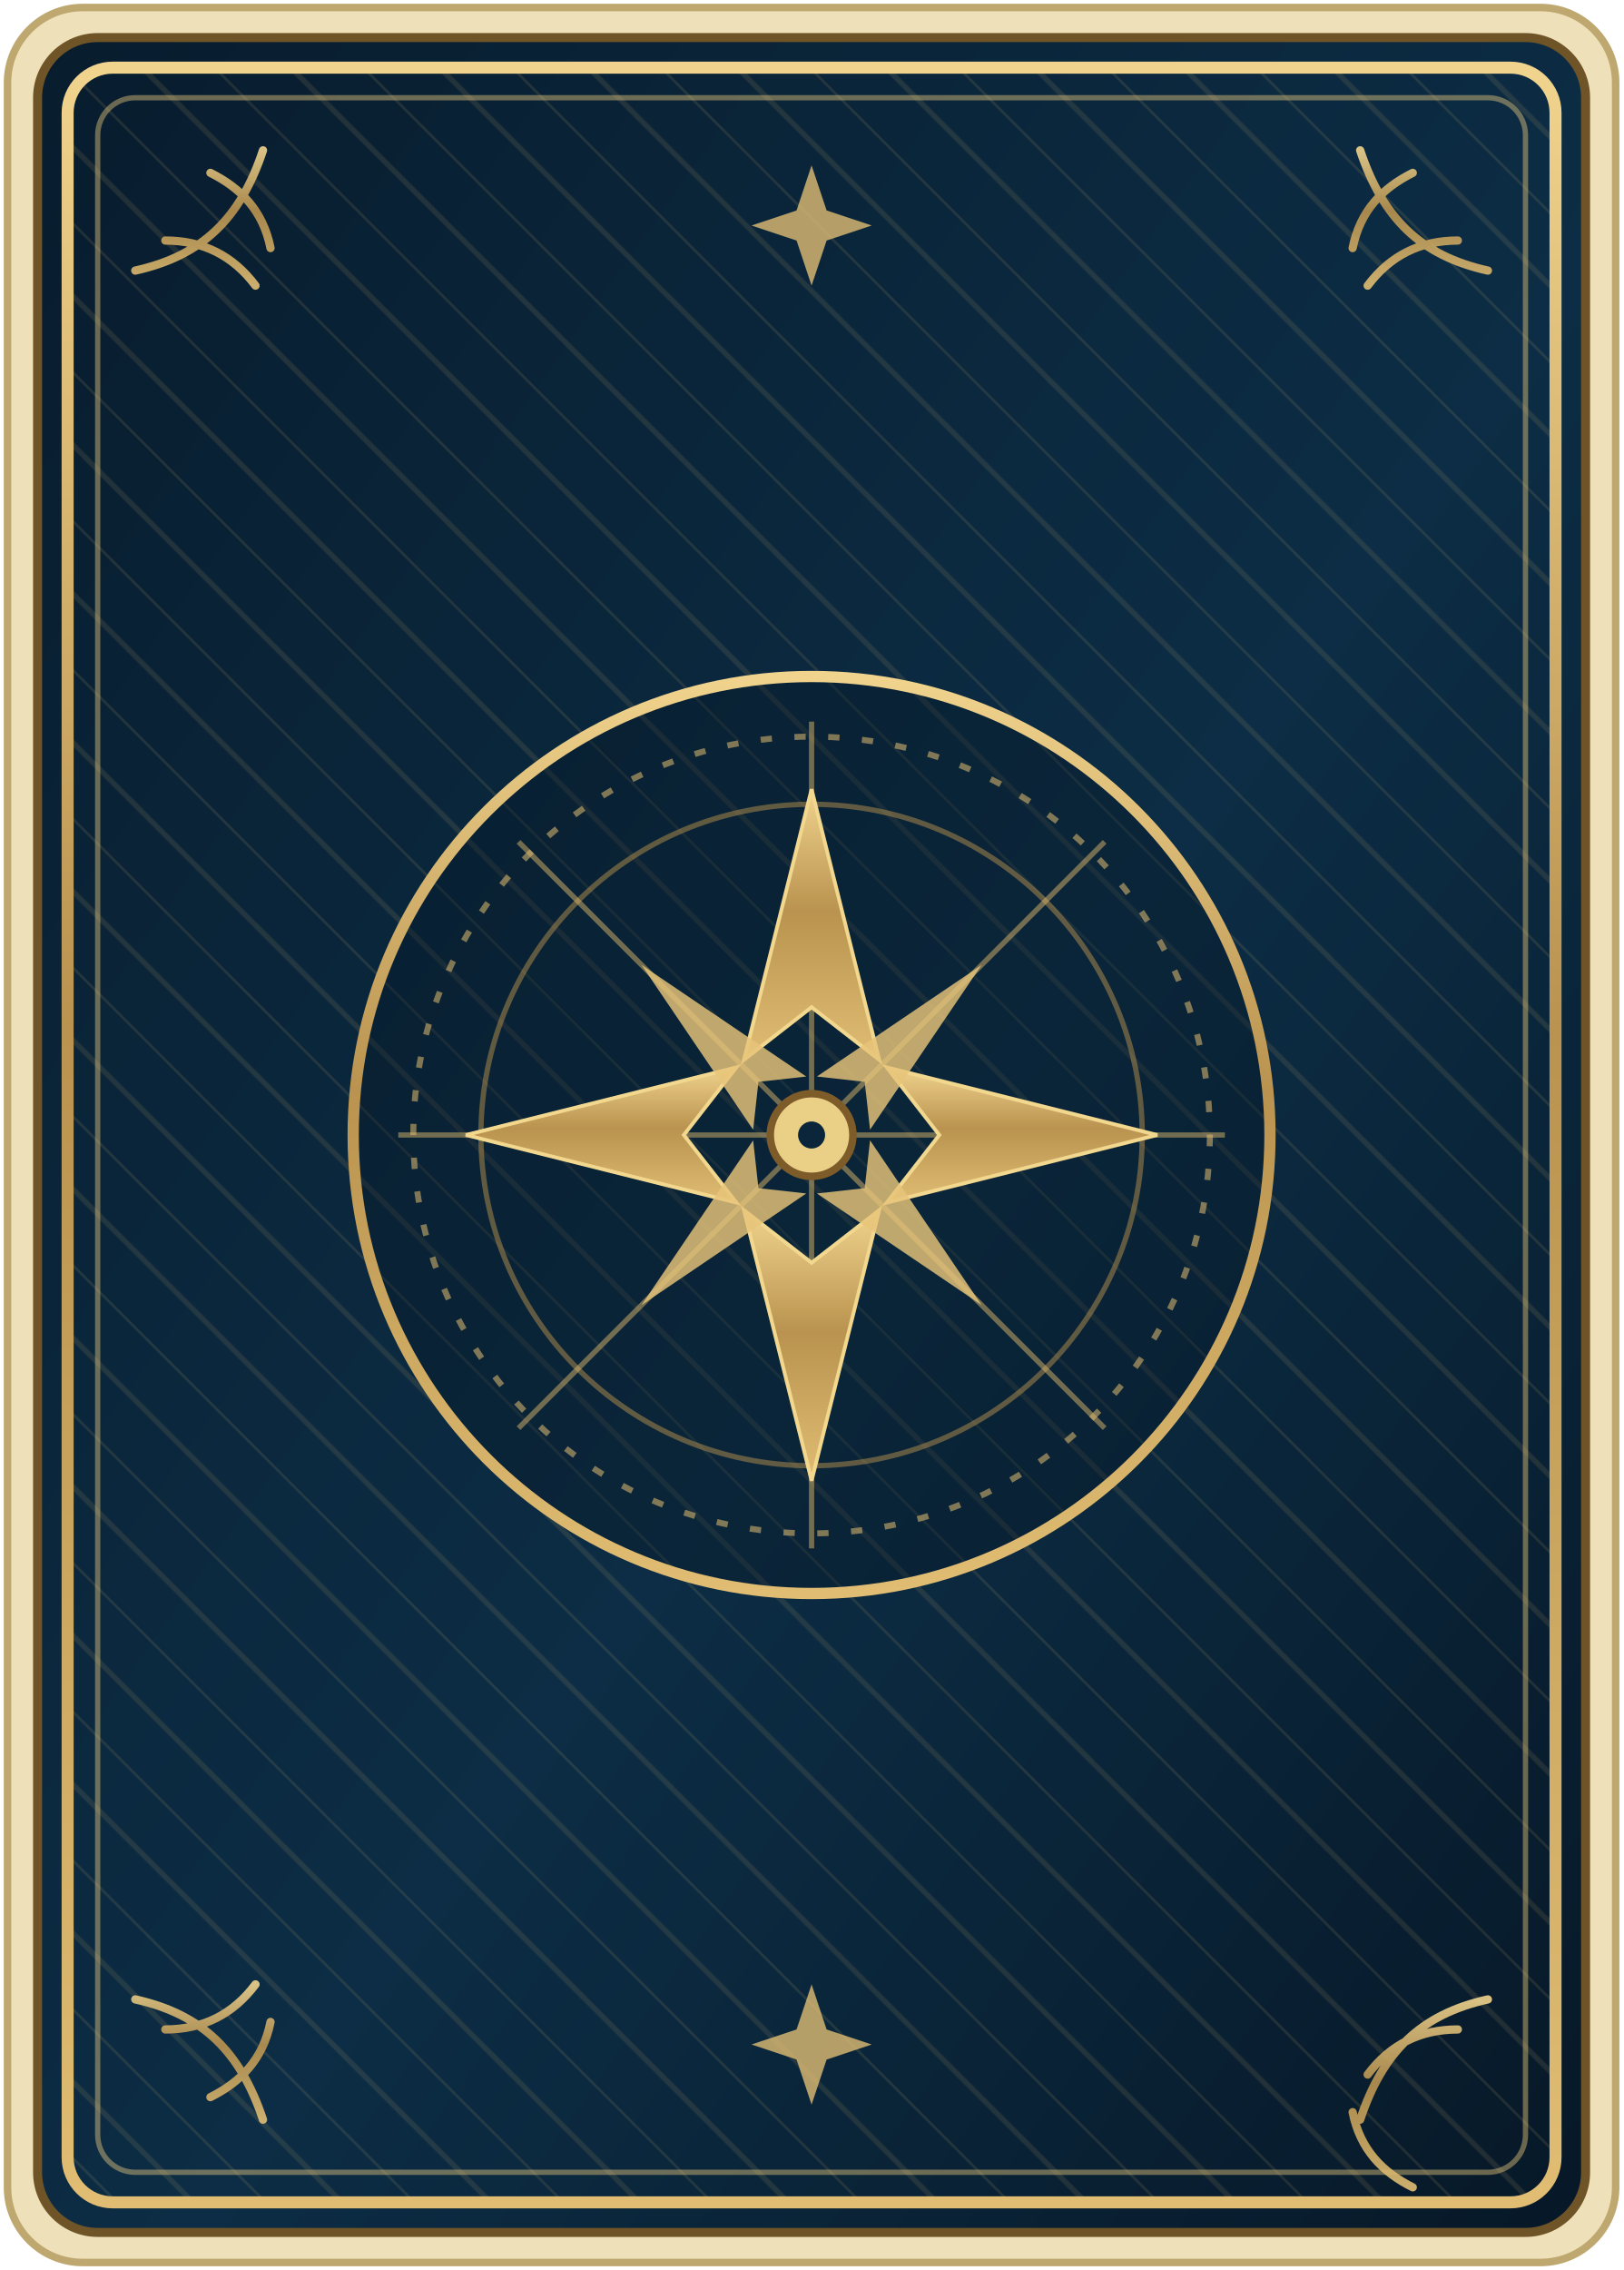
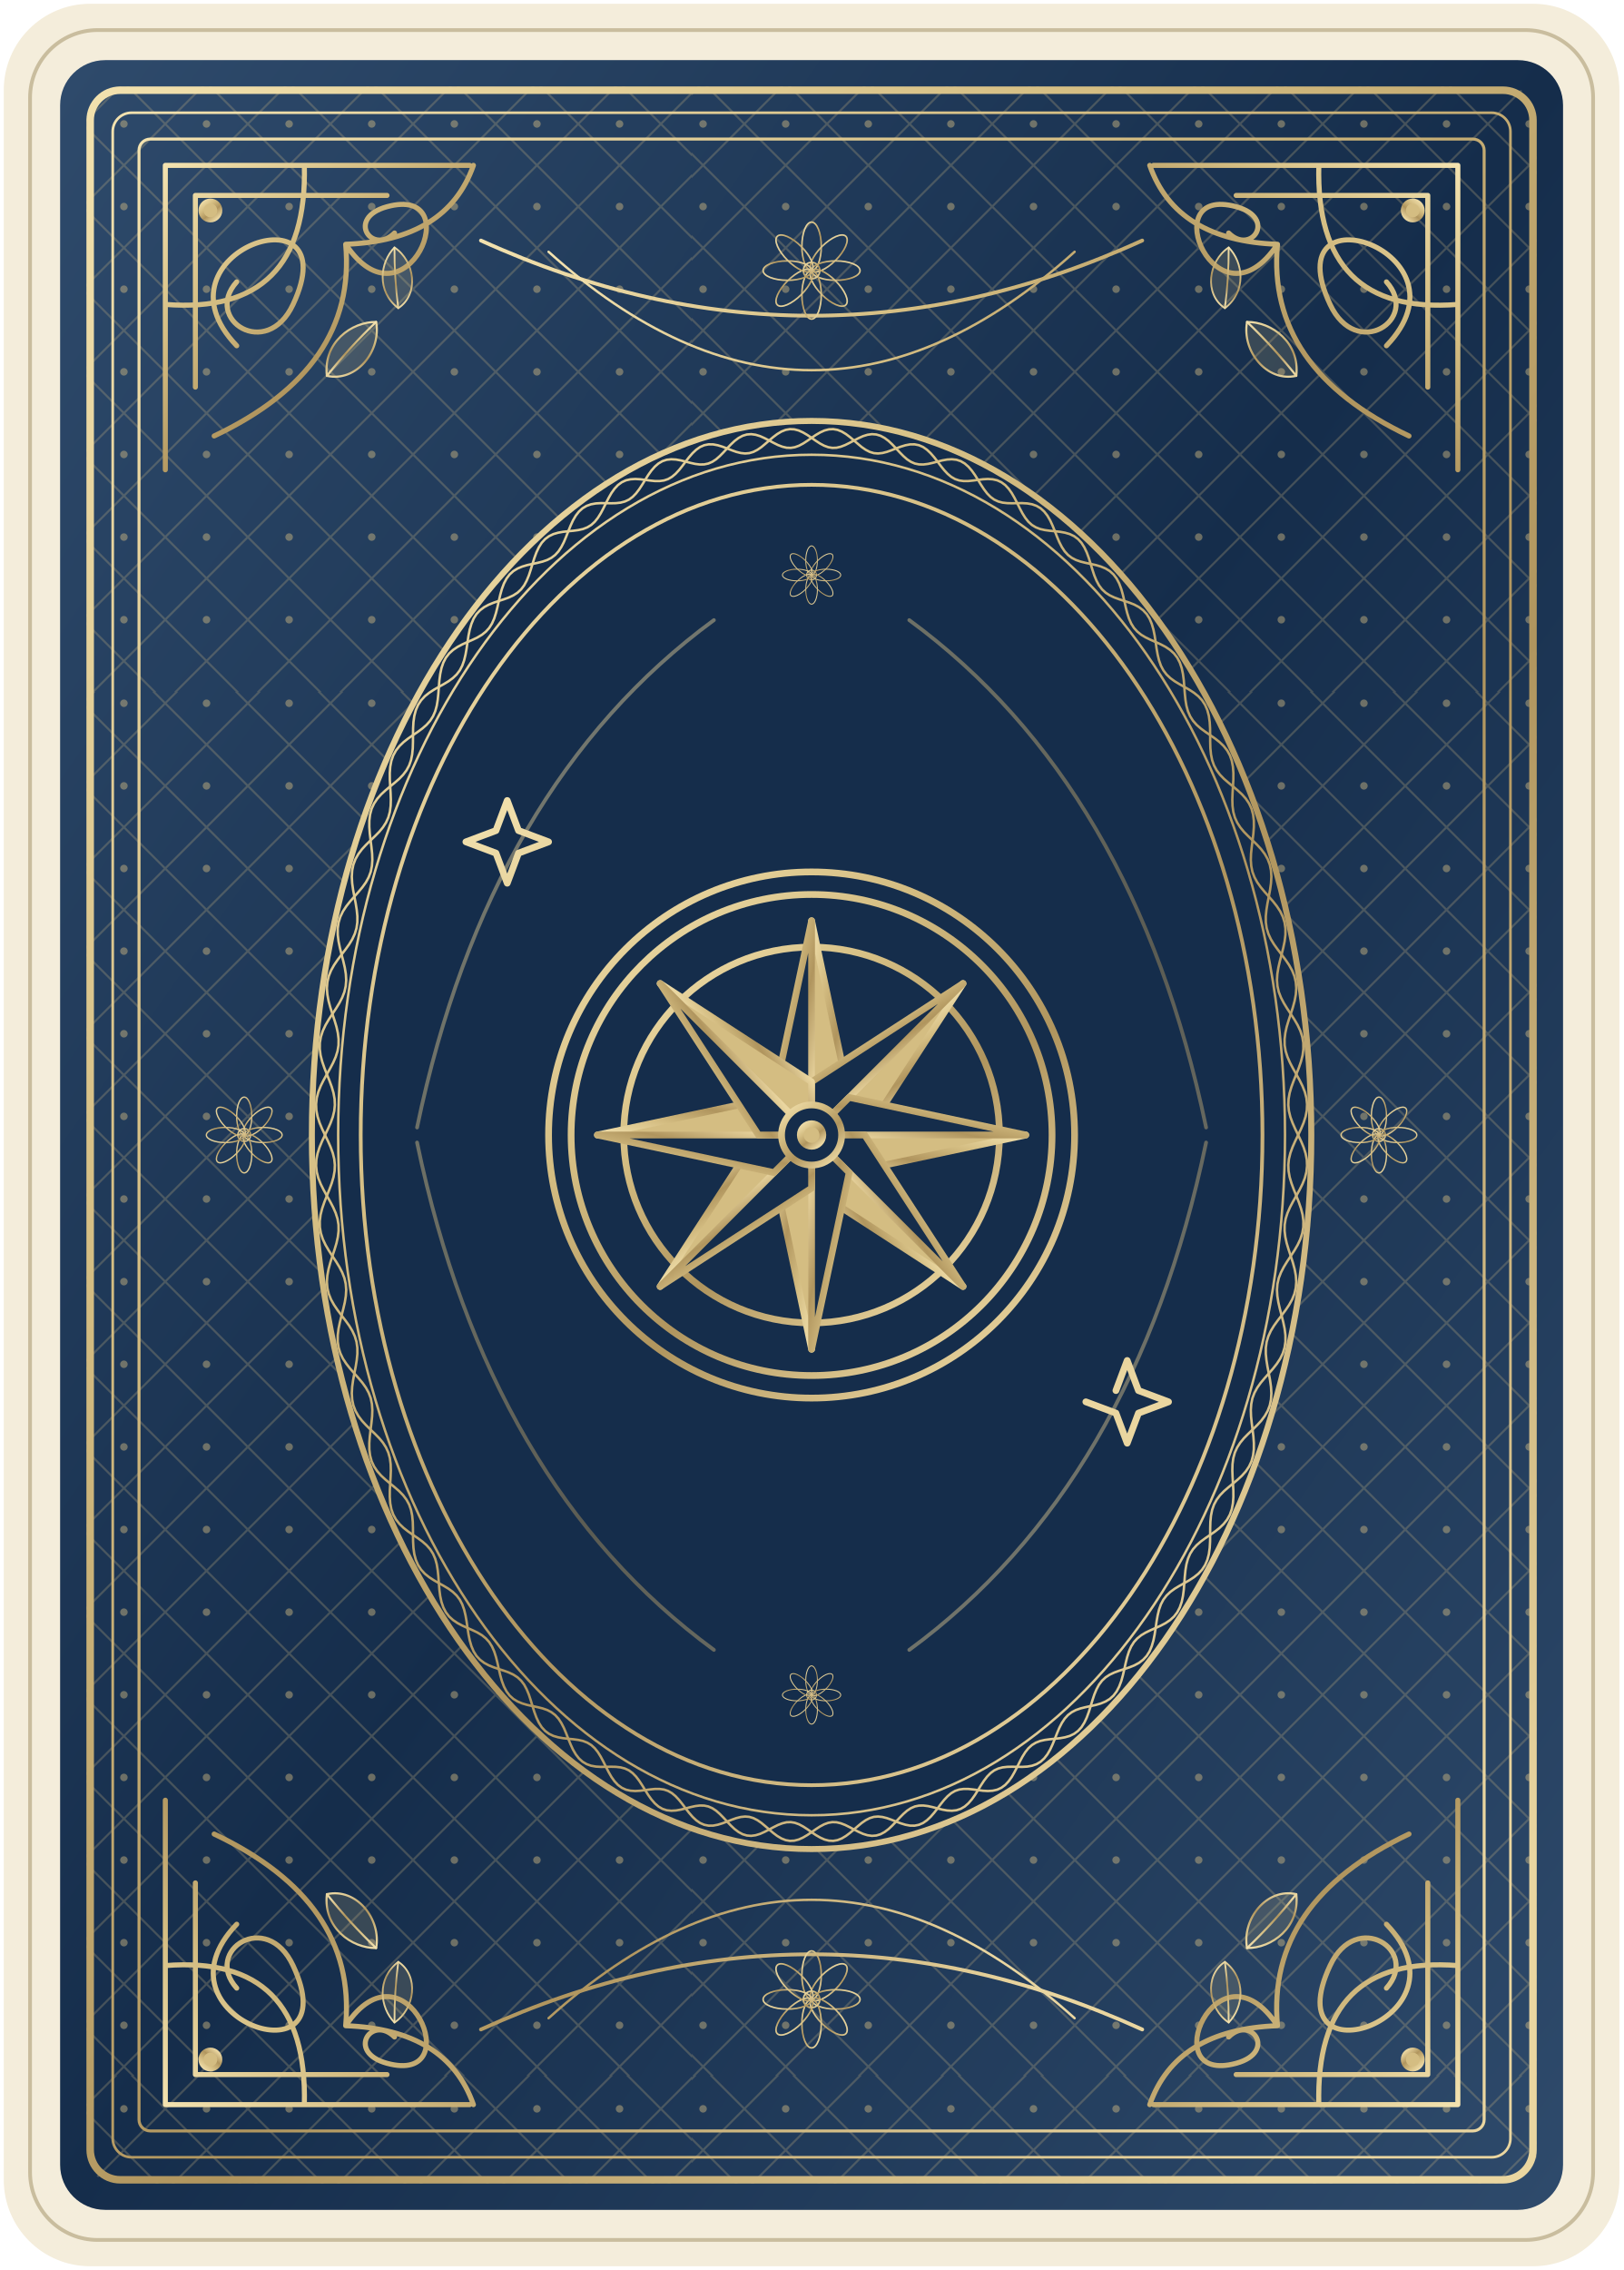
- <svg xmlns="http://www.w3.org/2000/svg" width="432" height="604" viewBox="0 0 216 302">
+ <svg xmlns="http://www.w3.org/2000/svg" width="432" height="604" viewBox="0 0 432 604">
  <defs>
-     <linearGradient id="navy" x1="0" y1="0" x2="1" y2="1">
-       <stop offset="0" stop-color="#081c2d" />
-       <stop offset="0.55" stop-color="#0c2d45" />
-       <stop offset="1" stop-color="#071827" />
+     <linearGradient id="navy-study-ink" x2="1" y2="1">
+       <stop stop-color="#2e4a6b" />
+       <stop offset=".5" stop-color="#152d4b" />
+       <stop offset="1" stop-color="#2e4a6b" />
    </linearGradient>
-     <linearGradient id="gold" x1="0" y1="0" x2="0" y2="1">
-       <stop offset="0" stop-color="#f0d38d" />
-       <stop offset="0.45" stop-color="#b9934f" />
-       <stop offset="1" stop-color="#e0bd73" />
+     <linearGradient id="navy-study-foil" x2=".8" y2="1">
+       <stop stop-color="#f3e2af" />
+       <stop offset=".35" stop-color="#d4bd82" />
+       <stop offset=".65" stop-color="#b0955e" />
+       <stop offset="1" stop-color="#ead6a0" />
    </linearGradient>
-     <pattern id="grid" width="14" height="14" patternUnits="userSpaceOnUse" patternTransform="rotate(45)">
-       <path d="M0 0H14M0 7H14" stroke="#d8b76e" stroke-opacity=".12" stroke-width=".7" />
+     <pattern id="navy-study-lattice" width="22" height="22" patternUnits="userSpaceOnUse">
+       <path d="M11 0L22 11L11 22L0 11Z" fill="none" stroke="#d4bd82" stroke-width=".55" opacity=".25" />
+       <circle cx="11" cy="11" r="1" fill="#d4bd82" opacity=".45" />
    </pattern>
-     <filter id="soft" x="-10%" y="-10%" width="120%" height="120%">
-       <feGaussianBlur stdDeviation=".28" />
-     </filter>
  </defs>
-   <rect x="1" y="1" width="214" height="300" rx="10" fill="#eee1ba" stroke="#bea86f" stroke-width="1" />
-   <rect x="5" y="5" width="206" height="292" rx="8" fill="url(#navy)" stroke="#6f5428" stroke-width="1.2" />
-   <rect x="9" y="9" width="198" height="284" rx="6" fill="url(#grid)" stroke="url(#gold)" stroke-width="1.6" />
-   <rect x="13" y="13" width="190" height="276" rx="5" fill="none" stroke="#e4c67d" stroke-opacity=".45" stroke-width=".7" />
-   <g fill="none" stroke="url(#gold)" stroke-width="1.1" stroke-linecap="round" opacity=".9">
-     <path d="M18 36c9-2 14-7 17-16m-13 12c5 0 9 2 12 6m-6-15c4 2 7 5 8 10" />
-     <path d="M198 36c-9-2-14-7-17-16m13 12c-5 0-9 2-12 6m6-15c-4 2-7 5-8 10" />
-     <path d="M18 266c9 2 14 7 17 16m-13-12c5 0 9-2 12-6m-6 15c4-2 7-5 8-10" />
-     <path d="M198 266c-9 2-14 7-17 16m13-12c-5 0-9 2-12 6m6 15c-4-2-7-5-8-10" />
-   </g>
-   <g transform="translate(108 151)">
-     <circle r="61" fill="#061725" fill-opacity=".36" stroke="url(#gold)" stroke-width="1.5" />
-     <circle r="53" fill="none" stroke="#e1bd71" stroke-opacity=".55" stroke-width=".8" stroke-dasharray="1.5 3" />
-     <circle r="44" fill="none" stroke="#b9934f" stroke-opacity=".5" stroke-width=".7" />
-     <g stroke="#dcb96c" stroke-opacity=".5" stroke-width=".7">
-       <path d="M0-55V55M-55 0H55M-39-39L39 39M39-39L-39 39" />
-     </g>
-     <g fill="url(#gold)" stroke="#f2d88f" stroke-width=".5">
-       <path d="M0-46 9-10 0-17-9-10Z" />
-       <path d="M46 0 10 9 17 0 10-9Z" />
-       <path d="M0 46-9 10 0 17 9 10Z" />
-       <path d="M-46 0-10-9-17 0-10 9Z" />
-     </g>
-     <g fill="#e7c579" opacity=".82">
-       <path d="M0-32 5-6 0-10-5-6Z" transform="rotate(45)" />
-       <path d="M0-32 5-6 0-10-5-6Z" transform="rotate(135)" />
-       <path d="M0-32 5-6 0-10-5-6Z" transform="rotate(225)" />
-       <path d="M0-32 5-6 0-10-5-6Z" transform="rotate(315)" />
-     </g>
-     <circle r="5.5" fill="#ead087" stroke="#7d5c2a" stroke-width="1" />
-     <circle r="1.8" fill="#0b263b" />
-   </g>
-   <g transform="translate(108 30)" fill="#e0bd73" opacity=".8">
-     <path d="M0-8 2-2 8 0 2 2 0 8-2 2-8 0-2-2Z" />
-   </g>
-   <g transform="translate(108 272)" fill="#e0bd73" opacity=".8">
-     <path d="M0-8 2-2 8 0 2 2 0 8-2 2-8 0-2-2Z" />
+   <rect x="1" y="1" width="430" height="602" rx="23" fill="#f4eddb" />
+   <rect x="8" y="8" width="416" height="588" rx="18" fill="none" stroke="#c9bd9e" stroke-width="1" />
+   <rect x="16" y="16" width="400" height="572" rx="12" fill="url(#navy-study-ink)" />
+   <rect x="23" y="23" width="386" height="558" rx="8" fill="url(#navy-study-lattice)" />
+   <g fill="none" stroke="url(#navy-study-foil)" color="#d4bd82" stroke-linejoin="round" stroke-linecap="round">
+     <rect x="24" y="24" width="384" height="556" rx="8" stroke-width="2" />
+     <rect x="30" y="30" width="372" height="544" rx="5" stroke-width=".7" />
+     <rect x="37" y="37" width="358" height="530" rx="3" stroke-width=".8" />
+     <g transform="translate(44 44) scale(1 1)" stroke-width="1.35">
+       <path d="M0 81V0H81M8 59V8H59M0 37Q38 40 37 0M13 72Q51 54 48 21Q75 20 82 0M19 48C-5 23 49 5 34 37C27 52 10 41 19 31M48 21C64 45 81 5 59 11C48 14 55 24 61 18" />
+       <g transform="translate(43 56) rotate(64) scale(.42)">
+         <path d="M0 0C-20-7-24-29-17-43C1-38 12-15 0 0Z" fill="currentColor" fill-opacity=".18" />
+         <path d="M0 0Q-10-21-17-43" />
+       </g>
+       <g transform="translate(62 38) rotate(18) scale(.35)">
+         <path d="M0 0C-20-7-24-29-17-43C1-38 12-15 0 0Z" fill="currentColor" fill-opacity=".18" />
+         <path d="M0 0Q-10-21-17-43" />
+       </g>
+       <circle cx="12" cy="12" r="2.5" fill="currentColor" />
+     </g>
+     <g transform="translate(388 44) scale(-1 1)" stroke-width="1.35">
+       <path d="M0 81V0H81M8 59V8H59M0 37Q38 40 37 0M13 72Q51 54 48 21Q75 20 82 0M19 48C-5 23 49 5 34 37C27 52 10 41 19 31M48 21C64 45 81 5 59 11C48 14 55 24 61 18" />
+       <g transform="translate(43 56) rotate(64) scale(.42)">
+         <path d="M0 0C-20-7-24-29-17-43C1-38 12-15 0 0Z" fill="currentColor" fill-opacity=".18" />
+         <path d="M0 0Q-10-21-17-43" />
+       </g>
+       <g transform="translate(62 38) rotate(18) scale(.35)">
+         <path d="M0 0C-20-7-24-29-17-43C1-38 12-15 0 0Z" fill="currentColor" fill-opacity=".18" />
+         <path d="M0 0Q-10-21-17-43" />
+       </g>
+       <circle cx="12" cy="12" r="2.5" fill="currentColor" />
+     </g>
+     <g transform="translate(44 560) scale(1 -1)" stroke-width="1.35">
+       <path d="M0 81V0H81M8 59V8H59M0 37Q38 40 37 0M13 72Q51 54 48 21Q75 20 82 0M19 48C-5 23 49 5 34 37C27 52 10 41 19 31M48 21C64 45 81 5 59 11C48 14 55 24 61 18" />
+       <g transform="translate(43 56) rotate(64) scale(.42)">
+         <path d="M0 0C-20-7-24-29-17-43C1-38 12-15 0 0Z" fill="currentColor" fill-opacity=".18" />
+         <path d="M0 0Q-10-21-17-43" />
+       </g>
+       <g transform="translate(62 38) rotate(18) scale(.35)">
+         <path d="M0 0C-20-7-24-29-17-43C1-38 12-15 0 0Z" fill="currentColor" fill-opacity=".18" />
+         <path d="M0 0Q-10-21-17-43" />
+       </g>
+       <circle cx="12" cy="12" r="2.5" fill="currentColor" />
+     </g>
+     <g transform="translate(388 560) scale(-1 -1)" stroke-width="1.35">
+       <path d="M0 81V0H81M8 59V8H59M0 37Q38 40 37 0M13 72Q51 54 48 21Q75 20 82 0M19 48C-5 23 49 5 34 37C27 52 10 41 19 31M48 21C64 45 81 5 59 11C48 14 55 24 61 18" />
+       <g transform="translate(43 56) rotate(64) scale(.42)">
+         <path d="M0 0C-20-7-24-29-17-43C1-38 12-15 0 0Z" fill="currentColor" fill-opacity=".18" />
+         <path d="M0 0Q-10-21-17-43" />
+       </g>
+       <g transform="translate(62 38) rotate(18) scale(.35)">
+         <path d="M0 0C-20-7-24-29-17-43C1-38 12-15 0 0Z" fill="currentColor" fill-opacity=".18" />
+         <path d="M0 0Q-10-21-17-43" />
+       </g>
+       <circle cx="12" cy="12" r="2.5" fill="currentColor" />
+     </g>
+     <path d="M128 64Q216 104 304 64M128 540Q216 500 304 540" />
+     <path d="M146 67Q216 130 286 67M146 537Q216 474 286 537" stroke-width=".65" />
+     <g transform="translate(216 72) scale(.43)">
+       <ellipse cx="0" cy="-15" rx="6" ry="15" transform="rotate(0)" />
+       <ellipse cx="0" cy="-15" rx="6" ry="15" transform="rotate(45)" />
+       <ellipse cx="0" cy="-15" rx="6" ry="15" transform="rotate(90)" />
+       <ellipse cx="0" cy="-15" rx="6" ry="15" transform="rotate(135)" />
+       <ellipse cx="0" cy="-15" rx="6" ry="15" transform="rotate(180)" />
+       <ellipse cx="0" cy="-15" rx="6" ry="15" transform="rotate(225)" />
+       <ellipse cx="0" cy="-15" rx="6" ry="15" transform="rotate(270)" />
+       <ellipse cx="0" cy="-15" rx="6" ry="15" transform="rotate(315)" />
+       <circle r="5.1" />
+     </g>
+     <g transform="translate(216 532) scale(.43)">
+       <ellipse cx="0" cy="-15" rx="6" ry="15" transform="rotate(0)" />
+       <ellipse cx="0" cy="-15" rx="6" ry="15" transform="rotate(45)" />
+       <ellipse cx="0" cy="-15" rx="6" ry="15" transform="rotate(90)" />
+       <ellipse cx="0" cy="-15" rx="6" ry="15" transform="rotate(135)" />
+       <ellipse cx="0" cy="-15" rx="6" ry="15" transform="rotate(180)" />
+       <ellipse cx="0" cy="-15" rx="6" ry="15" transform="rotate(225)" />
+       <ellipse cx="0" cy="-15" rx="6" ry="15" transform="rotate(270)" />
+       <ellipse cx="0" cy="-15" rx="6" ry="15" transform="rotate(315)" />
+       <circle r="5.1" />
+     </g>
+     <ellipse cx="216" cy="302" rx="133" ry="190" fill="#152d4b" stroke-width="1.6" />
+     <ellipse cx="216" cy="302" rx="126" ry="181" stroke-width=".65" />
+     <ellipse cx="216" cy="302" rx="120" ry="173" stroke-width="1" />
+     <path d="M345.50,302.00L346.27,303.63L346.95,305.26L347.48,306.91L347.80,308.56L347.87,310.20L347.70,311.83L347.28,313.45L346.65,315.04L345.87,316.61L345.01,318.17L344.13,319.71L343.33,321.24L342.66,322.77L342.17,324.32L341.91,325.89L341.89,327.49L342.08,329.12L342.45,330.79L342.96,332.49L343.53,334.21L344.09,335.95L344.56,337.68L344.88,339.39L345.00,341.06L344.87,342.69L344.50,344.26L343.89,345.78L343.08,347.23L342.12,348.64L341.09,350.01L340.05,351.37L339.07,352.73L338.23,354.11L337.57,355.54L337.12,357.03L336.90,358.59L336.89,360.22L337.06,361.91L337.34,363.66L337.69,365.44L338.02,367.23L338.27,369.00L338.37,370.73L338.27,372.38L337.95,373.94L337.39,375.41L336.61,376.77L335.65,378.05L334.54,379.25L333.37,380.40L332.19,381.53L331.07,382.67L330.08,383.87L329.27,385.14L328.65,386.50L328.24,387.97L328.03,389.55L327.98,391.22L328.04,392.96L328.15,394.75L328.25,396.54L328.26,398.30L328.14,399.98L327.84,401.56L327.33,403.01L326.60,404.33L325.67,405.50L324.58,406.55L323.36,407.51L322.08,408.40L320.80,409.27L319.58,410.17L318.47,411.14L317.52,412.21L316.76,413.40L316.17,414.74L315.76,416.22L315.50,417.81L315.33,419.50L315.20,421.24L315.06,422.97L314.84,424.66L314.50,426.26L314.00,427.71L313.32,429.01L312.45,430.13L311.40,431.08L310.21,431.88L308.92,432.56L307.57,433.17L306.23,433.76L304.94,434.38L303.75,435.09L302.70,435.93L301.80,436.92L301.06,438.09L300.47,439.42L300.00,440.89L299.60,442.47L299.24,444.10L298.86,445.73L298.42,447.30L297.87,448.76L297.19,450.05L296.36,451.15L295.37,452.05L294.23,452.74L292.98,453.26L291.65,453.65L290.28,453.95L288.91,454.24L287.59,454.57L286.36,455.00L285.24,455.58L284.24,456.34L283.36,457.30L282.61,458.44L281.94,459.74L281.33,461.17L280.75,462.65L280.15,464.12L279.50,465.53L278.76,466.80L277.91,467.89L276.95,468.76L275.87,469.40L274.69,469.82L273.41,470.05L272.08,470.13L270.73,470.12L269.38,470.09L268.07,470.12L266.83,470.26L265.67,470.57L264.60,471.07L263.62,471.79L262.72,472.71L261.88,473.81L261.08,475.03L260.29,476.31L259.49,477.59L258.64,478.78L257.73,479.83L256.75,480.68L255.69,481.30L254.56,481.67L253.35,481.80L252.10,481.73L250.81,481.50L249.52,481.18L248.23,480.84L246.97,480.56L245.76,480.41L244.60,480.43L243.49,480.66L242.43,481.12L241.41,481.79L240.43,482.65L239.46,483.63L238.49,484.68L237.50,485.72L236.49,486.67L235.44,487.46L234.35,488.05L233.23,488.39L232.07,488.48L230.89,488.32L229.69,487.95L228.49,487.41L227.29,486.79L226.10,486.16L224.93,485.58L223.78,485.14L222.65,484.87L221.54,484.83L220.44,485.01L219.34,485.41L218.23,486.00L217.12,486.72L216.00,487.50L214.86,488.27L213.71,488.94L212.56,489.46L211.40,489.76L210.24,489.82L209.10,489.62L207.97,489.17L206.86,488.51L205.78,487.70L204.71,486.79L203.66,485.88L202.62,485.02L201.57,484.30L200.51,483.76L199.42,483.43L198.31,483.34L197.16,483.46L195.97,483.76L194.75,484.19L193.51,484.68L192.26,485.15L191.01,485.53L189.78,485.76L188.58,485.77L187.43,485.54L186.33,485.06L185.30,484.34L184.32,483.42L183.38,482.34L182.48,481.18L181.60,480.01L180.71,478.90L179.79,477.92L178.83,477.12L177.81,476.53L176.72,476.16L175.55,476.00L174.32,476.00L173.03,476.13L171.71,476.31L170.38,476.48L169.06,476.55L167.80,476.47L166.60,476.20L165.49,475.69L164.47,474.94L163.56,473.97L162.73,472.81L161.98,471.50L161.27,470.12L160.58,468.73L159.88,467.41L159.12,466.20L158.29,465.16L157.36,464.32L156.32,463.69L155.17,463.24L153.93,462.96L152.61,462.78L151.25,462.65L149.88,462.50L148.55,462.26L147.28,461.89L146.12,461.33L145.08,460.56L144.17,459.57L143.41,458.37L142.76,457.00L142.21,455.51L141.72,453.95L141.25,452.39L140.75,450.88L140.17,449.49L139.50,448.25L138.69,447.18L137.74,446.30L136.64,445.59L135.43,445.02L134.12,444.54L132.76,444.10L131.39,443.64L130.08,443.11L128.85,442.45L127.76,441.62L126.82,440.61L126.06,439.41L125.47,438.02L125.02,436.49L124.69,434.86L124.43,433.17L124.19,431.48L123.90,429.84L123.53,428.30L123.03,426.89L122.37,425.63L121.53,424.53L120.53,423.58L119.37,422.73L118.11,421.97L116.80,421.24L115.48,420.48L114.22,419.66L113.07,418.74L112.08,417.67L111.28,416.45L110.68,415.07L110.27,413.54L110.04,411.90L109.94,410.17L109.92,408.40L109.91,406.63L109.86,404.91L109.70,403.27L109.39,401.74L108.89,400.33L108.19,399.04L107.31,397.87L106.26,396.78L105.08,395.76L103.85,394.75L102.62,393.72L101.45,392.64L100.42,391.48L99.56,390.20L98.91,388.81L98.50,387.29L98.30,385.67L98.29,383.96L98.42,382.19L98.63,380.40L98.86,378.61L99.04,376.85L99.10,375.16L98.98,373.55L98.67,372.03L98.13,370.60L97.39,369.24L96.47,367.95L95.42,366.69L94.31,365.44L93.20,364.18L92.17,362.87L91.27,361.50L90.58,360.06L90.11,358.53L89.88,356.93L89.89,355.26L90.10,353.54L90.47,351.78L90.91,350.01L91.37,348.25L91.77,346.52L92.04,344.83L92.14,343.19L92.01,341.61L91.66,340.07L91.08,338.58L90.32,337.11L89.43,335.66L88.47,334.21L87.51,332.74L86.64,331.25L85.92,329.72L85.41,328.15L85.13,326.54L85.11,324.90L85.32,323.23L85.75,321.54L86.33,319.85L86.99,318.17L87.67,316.49L88.28,314.84L88.76,313.20L89.05,311.58L89.12,309.98L88.96,308.39L88.57,306.80L87.99,305.21L87.28,303.61L86.50,302.00L85.73,300.37L85.05,298.74L84.52,297.09L84.20,295.44L84.13,293.80L84.30,292.17L84.72,290.55L85.35,288.96L86.13,287.39L86.99,285.83L87.87,284.29L88.67,282.76L89.34,281.23L89.83,279.68L90.09,278.11L90.11,276.51L89.92,274.88L89.55,273.21L89.04,271.51L88.47,269.79L87.91,268.05L87.44,266.32L87.12,264.61L87.00,262.94L87.13,261.31L87.50,259.74L88.11,258.22L88.92,256.77L89.88,255.36L90.91,253.99L91.95,252.63L92.93,251.27L93.77,249.89L94.43,248.46L94.88,246.97L95.10,245.41L95.11,243.78L94.94,242.09L94.66,240.34L94.31,238.56L93.98,236.77L93.73,235.00L93.63,233.27L93.73,231.62L94.05,230.06L94.61,228.59L95.39,227.23L96.35,225.95L97.46,224.75L98.63,223.60L99.81,222.47L100.93,221.33L101.92,220.13L102.73,218.86L103.35,217.50L103.76,216.03L103.97,214.45L104.02,212.78L103.96,211.04L103.85,209.25L103.75,207.46L103.74,205.70L103.86,204.02L104.16,202.44L104.67,200.99L105.40,199.67L106.33,198.50L107.42,197.45L108.64,196.49L109.92,195.60L111.20,194.73L112.42,193.83L113.53,192.86L114.48,191.79L115.24,190.60L115.83,189.26L116.24,187.78L116.50,186.19L116.67,184.50L116.80,182.76L116.94,181.03L117.16,179.34L117.50,177.74L118.00,176.29L118.68,174.99L119.55,173.87L120.60,172.92L121.79,172.12L123.08,171.44L124.43,170.83L125.77,170.24L127.06,169.62L128.25,168.91L129.30,168.07L130.20,167.08L130.94,165.91L131.53,164.58L132.00,163.11L132.40,161.53L132.76,159.90L133.14,158.27L133.58,156.70L134.13,155.24L134.81,153.95L135.64,152.85L136.63,151.95L137.77,151.26L139.02,150.74L140.35,150.35L141.72,150.05L143.09,149.76L144.41,149.43L145.64,149.00L146.76,148.42L147.76,147.66L148.64,146.70L149.39,145.56L150.06,144.26L150.67,142.83L151.25,141.35L151.85,139.88L152.50,138.47L153.24,137.20L154.09,136.11L155.05,135.24L156.13,134.60L157.31,134.18L158.59,133.95L159.92,133.87L161.27,133.88L162.62,133.91L163.93,133.88L165.17,133.74L166.33,133.43L167.40,132.93L168.38,132.21L169.28,131.29L170.12,130.19L170.92,128.97L171.71,127.69L172.51,126.41L173.36,125.22L174.27,124.17L175.25,123.32L176.31,122.70L177.44,122.33L178.65,122.20L179.90,122.27L181.19,122.50L182.48,122.82L183.77,123.16L185.03,123.44L186.24,123.59L187.40,123.57L188.51,123.34L189.57,122.88L190.59,122.21L191.57,121.35L192.54,120.37L193.51,119.32L194.50,118.28L195.51,117.33L196.56,116.54L197.65,115.95L198.77,115.61L199.93,115.52L201.11,115.68L202.31,116.05L203.51,116.59L204.71,117.21L205.90,117.84L207.07,118.42L208.22,118.86L209.35,119.13L210.46,119.17L211.56,118.99L212.66,118.59L213.77,118.00L214.88,117.28L216.00,116.50L217.14,115.73L218.29,115.06L219.44,114.54L220.60,114.24L221.76,114.18L222.90,114.38L224.03,114.83L225.14,115.49L226.22,116.30L227.29,117.21L228.34,118.12L229.38,118.98L230.43,119.70L231.49,120.24L232.58,120.57L233.69,120.66L234.84,120.54L236.03,120.24L237.25,119.81L238.49,119.32L239.74,118.85L240.99,118.47L242.22,118.24L243.42,118.23L244.57,118.46L245.67,118.94L246.70,119.66L247.68,120.58L248.62,121.66L249.52,122.82L250.40,123.99L251.29,125.10L252.21,126.08L253.17,126.88L254.19,127.47L255.28,127.84L256.45,128.00L257.68,128.00L258.97,127.87L260.29,127.69L261.62,127.52L262.94,127.45L264.20,127.53L265.40,127.80L266.51,128.31L267.53,129.06L268.44,130.03L269.27,131.19L270.02,132.50L270.73,133.88L271.42,135.27L272.12,136.59L272.88,137.80L273.71,138.84L274.64,139.68L275.68,140.31L276.83,140.76L278.07,141.04L279.39,141.22L280.75,141.35L282.12,141.50L283.45,141.74L284.72,142.11L285.88,142.67L286.92,143.44L287.83,144.43L288.59,145.63L289.24,147.00L289.79,148.49L290.28,150.05L290.75,151.61L291.25,153.12L291.83,154.51L292.50,155.75L293.31,156.82L294.26,157.70L295.36,158.41L296.57,158.98L297.88,159.46L299.24,159.90L300.61,160.36L301.92,160.89L303.15,161.55L304.24,162.38L305.18,163.39L305.94,164.59L306.53,165.98L306.98,167.51L307.31,169.14L307.57,170.83L307.81,172.52L308.10,174.16L308.47,175.70L308.97,177.11L309.63,178.37L310.47,179.47L311.47,180.42L312.63,181.27L313.89,182.03L315.20,182.76L316.52,183.52L317.78,184.34L318.93,185.26L319.92,186.33L320.72,187.55L321.32,188.93L321.73,190.46L321.96,192.10L322.06,193.83L322.08,195.60L322.09,197.37L322.14,199.09L322.30,200.73L322.61,202.26L323.11,203.67L323.81,204.96L324.69,206.13L325.74,207.22L326.92,208.24L328.15,209.25L329.38,210.28L330.55,211.36L331.58,212.52L332.44,213.80L333.09,215.19L333.50,216.71L333.70,218.33L333.71,220.04L333.58,221.81L333.37,223.60L333.14,225.39L332.96,227.15L332.90,228.84L333.02,230.45L333.33,231.97L333.87,233.40L334.61,234.76L335.53,236.05L336.58,237.31L337.69,238.56L338.80,239.82L339.83,241.13L340.73,242.50L341.42,243.94L341.89,245.47L342.12,247.07L342.11,248.74L341.90,250.46L341.53,252.22L341.09,253.99L340.63,255.75L340.23,257.48L339.96,259.17L339.86,260.81L339.99,262.39L340.34,263.93L340.92,265.42L341.68,266.89L342.57,268.34L343.53,269.79L344.49,271.26L345.36,272.75L346.08,274.28L346.59,275.85L346.87,277.46L346.89,279.10L346.68,280.77L346.25,282.46L345.67,284.15L345.01,285.83L344.33,287.51L343.72,289.16L343.24,290.80L342.95,292.42L342.88,294.02L343.04,295.61L343.43,297.20L344.01,298.79L344.72,300.39L345.50,302.00Z" stroke-width=".65" />
+     <path d="M345.50,302.00L344.72,303.61L344.01,305.21L343.43,306.80L343.04,308.39L342.88,309.98L342.95,311.58L343.24,313.20L343.72,314.84L344.33,316.49L345.01,318.17L345.67,319.85L346.25,321.54L346.68,323.23L346.89,324.90L346.87,326.54L346.59,328.15L346.08,329.72L345.36,331.25L344.49,332.74L343.53,334.21L342.57,335.66L341.68,337.11L340.92,338.58L340.34,340.07L339.99,341.61L339.86,343.19L339.96,344.83L340.23,346.52L340.63,348.25L341.09,350.01L341.53,351.78L341.90,353.54L342.11,355.26L342.12,356.93L341.89,358.53L341.42,360.06L340.73,361.50L339.83,362.87L338.80,364.18L337.69,365.44L336.58,366.69L335.53,367.95L334.61,369.24L333.87,370.60L333.33,372.03L333.02,373.55L332.90,375.16L332.96,376.85L333.14,378.61L333.37,380.40L333.58,382.19L333.71,383.96L333.70,385.67L333.50,387.29L333.09,388.81L332.44,390.20L331.58,391.48L330.55,392.64L329.38,393.72L328.15,394.75L326.92,395.76L325.74,396.78L324.69,397.87L323.81,399.04L323.11,400.33L322.61,401.74L322.30,403.27L322.14,404.91L322.09,406.63L322.08,408.40L322.06,410.17L321.96,411.90L321.73,413.54L321.32,415.07L320.72,416.45L319.92,417.67L318.93,418.74L317.78,419.66L316.52,420.48L315.20,421.24L313.89,421.97L312.63,422.73L311.47,423.58L310.47,424.53L309.63,425.63L308.97,426.89L308.47,428.30L308.10,429.84L307.81,431.48L307.57,433.17L307.31,434.86L306.98,436.49L306.53,438.02L305.94,439.41L305.18,440.61L304.24,441.62L303.15,442.45L301.92,443.11L300.61,443.64L299.24,444.10L297.88,444.54L296.57,445.02L295.36,445.59L294.26,446.30L293.31,447.18L292.50,448.25L291.83,449.49L291.25,450.88L290.75,452.39L290.28,453.95L289.79,455.51L289.24,457.00L288.59,458.37L287.83,459.57L286.92,460.56L285.88,461.33L284.72,461.89L283.45,462.26L282.12,462.50L280.75,462.65L279.39,462.78L278.07,462.96L276.83,463.24L275.68,463.69L274.64,464.32L273.71,465.16L272.88,466.20L272.12,467.41L271.42,468.73L270.73,470.12L270.02,471.50L269.27,472.81L268.44,473.97L267.53,474.94L266.51,475.69L265.40,476.20L264.20,476.47L262.94,476.55L261.62,476.48L260.29,476.31L258.97,476.13L257.68,476.00L256.45,476.00L255.28,476.16L254.19,476.53L253.17,477.12L252.21,477.92L251.29,478.90L250.40,480.01L249.52,481.18L248.62,482.34L247.68,483.42L246.70,484.34L245.67,485.06L244.57,485.54L243.42,485.77L242.22,485.76L240.99,485.53L239.74,485.15L238.49,484.68L237.25,484.19L236.03,483.76L234.84,483.46L233.69,483.34L232.58,483.43L231.49,483.76L230.43,484.30L229.38,485.02L228.34,485.88L227.29,486.79L226.22,487.70L225.14,488.51L224.03,489.17L222.90,489.62L221.76,489.82L220.60,489.76L219.44,489.46L218.29,488.94L217.14,488.27L216.00,487.50L214.88,486.72L213.77,486.00L212.66,485.41L211.56,485.01L210.46,484.83L209.35,484.87L208.22,485.14L207.07,485.58L205.90,486.16L204.71,486.79L203.51,487.41L202.31,487.95L201.11,488.32L199.93,488.48L198.77,488.39L197.65,488.05L196.56,487.46L195.51,486.67L194.50,485.72L193.51,484.68L192.54,483.63L191.57,482.65L190.59,481.79L189.57,481.12L188.51,480.66L187.40,480.43L186.24,480.41L185.03,480.56L183.77,480.84L182.48,481.18L181.19,481.50L179.90,481.73L178.65,481.80L177.44,481.67L176.31,481.30L175.25,480.68L174.27,479.83L173.36,478.78L172.51,477.59L171.71,476.31L170.92,475.03L170.12,473.81L169.28,472.71L168.38,471.79L167.40,471.07L166.33,470.57L165.17,470.26L163.93,470.12L162.62,470.09L161.27,470.12L159.92,470.13L158.59,470.05L157.31,469.82L156.13,469.40L155.05,468.76L154.09,467.89L153.24,466.80L152.50,465.53L151.85,464.12L151.25,462.65L150.67,461.17L150.06,459.74L149.39,458.44L148.64,457.30L147.76,456.34L146.76,455.58L145.64,455.00L144.41,454.57L143.09,454.24L141.72,453.95L140.35,453.65L139.02,453.26L137.77,452.74L136.63,452.05L135.64,451.15L134.81,450.05L134.13,448.76L133.58,447.30L133.14,445.73L132.76,444.10L132.40,442.47L132.00,440.89L131.53,439.42L130.94,438.09L130.20,436.92L129.30,435.93L128.25,435.09L127.06,434.38L125.77,433.76L124.43,433.17L123.08,432.56L121.79,431.88L120.60,431.08L119.55,430.13L118.68,429.01L118.00,427.71L117.50,426.26L117.16,424.66L116.94,422.97L116.80,421.24L116.67,419.50L116.50,417.81L116.24,416.22L115.83,414.74L115.24,413.40L114.48,412.21L113.53,411.14L112.42,410.17L111.20,409.27L109.92,408.40L108.64,407.51L107.42,406.55L106.33,405.50L105.40,404.33L104.67,403.01L104.16,401.56L103.86,399.98L103.74,398.30L103.75,396.54L103.85,394.75L103.96,392.96L104.02,391.22L103.97,389.55L103.76,387.97L103.35,386.50L102.73,385.14L101.92,383.87L100.93,382.67L99.81,381.53L98.63,380.40L97.46,379.25L96.35,378.05L95.39,376.77L94.61,375.41L94.05,373.94L93.73,372.38L93.63,370.73L93.73,369.00L93.98,367.23L94.31,365.44L94.66,363.66L94.94,361.91L95.11,360.22L95.10,358.59L94.88,357.03L94.43,355.54L93.77,354.11L92.93,352.73L91.95,351.37L90.91,350.01L89.88,348.64L88.92,347.23L88.11,345.78L87.50,344.26L87.13,342.69L87.00,341.06L87.12,339.39L87.44,337.68L87.91,335.95L88.47,334.21L89.04,332.49L89.55,330.79L89.92,329.12L90.11,327.49L90.09,325.89L89.83,324.32L89.34,322.77L88.67,321.24L87.87,319.71L86.99,318.17L86.13,316.61L85.35,315.04L84.72,313.45L84.30,311.83L84.13,310.20L84.20,308.56L84.52,306.91L85.05,305.26L85.73,303.63L86.50,302.00L87.28,300.39L87.99,298.79L88.57,297.20L88.96,295.61L89.12,294.02L89.05,292.42L88.76,290.80L88.28,289.16L87.67,287.51L86.99,285.83L86.33,284.15L85.75,282.46L85.32,280.77L85.11,279.10L85.13,277.46L85.41,275.85L85.92,274.28L86.64,272.75L87.51,271.26L88.47,269.79L89.43,268.34L90.32,266.89L91.08,265.42L91.66,263.93L92.01,262.39L92.14,260.81L92.04,259.17L91.77,257.48L91.37,255.75L90.91,253.99L90.47,252.22L90.10,250.46L89.89,248.74L89.88,247.07L90.11,245.47L90.58,243.94L91.27,242.50L92.17,241.13L93.20,239.82L94.31,238.56L95.42,237.31L96.47,236.05L97.39,234.76L98.13,233.40L98.67,231.97L98.98,230.45L99.10,228.84L99.04,227.15L98.86,225.39L98.63,223.60L98.42,221.81L98.29,220.04L98.30,218.33L98.50,216.71L98.91,215.19L99.56,213.80L100.42,212.52L101.45,211.36L102.62,210.28L103.85,209.25L105.08,208.24L106.26,207.22L107.31,206.13L108.19,204.96L108.89,203.67L109.39,202.26L109.70,200.73L109.86,199.09L109.91,197.37L109.92,195.60L109.94,193.83L110.04,192.10L110.27,190.46L110.68,188.93L111.28,187.55L112.08,186.33L113.07,185.26L114.22,184.34L115.48,183.52L116.80,182.76L118.11,182.03L119.37,181.27L120.53,180.42L121.53,179.47L122.37,178.37L123.03,177.11L123.53,175.70L123.90,174.16L124.19,172.52L124.43,170.83L124.69,169.14L125.02,167.51L125.47,165.98L126.06,164.59L126.82,163.39L127.76,162.38L128.85,161.55L130.08,160.89L131.39,160.36L132.76,159.90L134.12,159.46L135.43,158.98L136.64,158.41L137.74,157.70L138.69,156.82L139.50,155.75L140.17,154.51L140.75,153.12L141.25,151.61L141.72,150.05L142.21,148.49L142.76,147.00L143.41,145.63L144.17,144.43L145.08,143.44L146.12,142.67L147.28,142.11L148.55,141.74L149.88,141.50L151.25,141.35L152.61,141.22L153.93,141.04L155.17,140.76L156.32,140.31L157.36,139.68L158.29,138.84L159.12,137.80L159.88,136.59L160.58,135.27L161.27,133.88L161.98,132.50L162.73,131.19L163.56,130.03L164.47,129.06L165.49,128.31L166.60,127.80L167.80,127.53L169.06,127.45L170.38,127.52L171.71,127.69L173.03,127.87L174.32,128.00L175.55,128.00L176.72,127.84L177.81,127.47L178.83,126.88L179.79,126.08L180.71,125.10L181.60,123.99L182.48,122.82L183.38,121.66L184.32,120.58L185.30,119.66L186.33,118.94L187.43,118.46L188.58,118.23L189.78,118.24L191.01,118.47L192.26,118.85L193.51,119.32L194.75,119.81L195.97,120.24L197.16,120.54L198.31,120.66L199.42,120.57L200.51,120.24L201.57,119.70L202.62,118.98L203.66,118.12L204.71,117.21L205.78,116.30L206.86,115.49L207.97,114.83L209.10,114.38L210.24,114.18L211.40,114.24L212.56,114.54L213.71,115.06L214.86,115.73L216.00,116.50L217.12,117.28L218.23,118.00L219.34,118.59L220.44,118.99L221.54,119.17L222.65,119.13L223.78,118.86L224.93,118.42L226.10,117.84L227.29,117.21L228.49,116.59L229.69,116.05L230.89,115.68L232.07,115.52L233.23,115.61L234.35,115.95L235.44,116.54L236.49,117.33L237.50,118.28L238.49,119.32L239.46,120.37L240.43,121.35L241.41,122.21L242.43,122.88L243.49,123.34L244.60,123.57L245.76,123.59L246.97,123.44L248.23,123.16L249.52,122.82L250.81,122.50L252.10,122.27L253.35,122.20L254.56,122.33L255.69,122.70L256.75,123.32L257.73,124.17L258.64,125.22L259.49,126.41L260.29,127.69L261.08,128.97L261.88,130.19L262.72,131.29L263.62,132.21L264.60,132.93L265.67,133.43L266.83,133.74L268.07,133.88L269.38,133.91L270.73,133.88L272.08,133.87L273.41,133.95L274.69,134.18L275.87,134.60L276.95,135.24L277.91,136.11L278.76,137.20L279.50,138.47L280.15,139.88L280.75,141.35L281.33,142.83L281.94,144.26L282.61,145.56L283.36,146.70L284.24,147.66L285.24,148.42L286.36,149.00L287.59,149.43L288.91,149.76L290.28,150.05L291.65,150.35L292.98,150.74L294.23,151.26L295.37,151.95L296.36,152.85L297.19,153.95L297.87,155.24L298.42,156.70L298.86,158.27L299.24,159.90L299.60,161.53L300.00,163.11L300.47,164.58L301.06,165.91L301.80,167.08L302.70,168.07L303.75,168.91L304.94,169.62L306.23,170.24L307.57,170.83L308.92,171.44L310.21,172.12L311.40,172.92L312.45,173.87L313.32,174.99L314.00,176.29L314.50,177.74L314.84,179.34L315.06,181.03L315.20,182.76L315.33,184.50L315.50,186.19L315.76,187.78L316.17,189.26L316.76,190.60L317.52,191.79L318.47,192.86L319.58,193.83L320.80,194.73L322.08,195.60L323.36,196.49L324.58,197.45L325.67,198.50L326.60,199.67L327.33,200.99L327.84,202.44L328.14,204.02L328.26,205.70L328.25,207.46L328.15,209.25L328.04,211.04L327.98,212.78L328.03,214.45L328.24,216.03L328.65,217.50L329.27,218.86L330.08,220.13L331.07,221.33L332.19,222.47L333.37,223.60L334.54,224.75L335.65,225.95L336.61,227.23L337.39,228.59L337.95,230.06L338.27,231.62L338.37,233.27L338.27,235.00L338.02,236.77L337.69,238.56L337.34,240.34L337.06,242.09L336.89,243.78L336.90,245.41L337.12,246.97L337.57,248.46L338.23,249.89L339.07,251.27L340.05,252.63L341.09,253.99L342.12,255.36L343.08,256.77L343.89,258.22L344.50,259.74L344.87,261.31L345.00,262.94L344.88,264.61L344.56,266.32L344.09,268.05L343.53,269.79L342.96,271.51L342.45,273.21L342.08,274.88L341.89,276.51L341.91,278.11L342.17,279.68L342.66,281.23L343.33,282.76L344.13,284.29L345.01,285.83L345.87,287.39L346.65,288.96L347.28,290.55L347.70,292.17L347.87,293.80L347.80,295.44L347.48,297.09L346.95,298.74L346.27,300.37L345.50,302.00Z" stroke-width=".65" />
+     <path d="M111 300Q130 209 190 165M321 300Q302 209 242 165M111 304Q130 395 190 439M321 304Q302 395 242 439" opacity=".45" />
+     <g transform="translate(216 302)" stroke-width="1.8">
+       <circle r="70" />
+       <circle r="64" />
+       <circle r="50" />
+       <path d="M0-64V-53" transform="rotate(0)" />
+       <path d="M0-64V-58" transform="rotate(11.25)" />
+       <path d="M0-64V-58" transform="rotate(22.5)" />
+       <path d="M0-64V-58" transform="rotate(33.75)" />
+       <path d="M0-64V-53" transform="rotate(45)" />
+       <path d="M0-64V-58" transform="rotate(56.25)" />
+       <path d="M0-64V-58" transform="rotate(67.5)" />
+       <path d="M0-64V-58" transform="rotate(78.75)" />
+       <path d="M0-64V-53" transform="rotate(90)" />
+       <path d="M0-64V-58" transform="rotate(101.25)" />
+       <path d="M0-64V-58" transform="rotate(112.5)" />
+       <path d="M0-64V-58" transform="rotate(123.75)" />
+       <path d="M0-64V-53" transform="rotate(135)" />
+       <path d="M0-64V-58" transform="rotate(146.25)" />
+       <path d="M0-64V-58" transform="rotate(157.5)" />
+       <path d="M0-64V-58" transform="rotate(168.75)" />
+       <path d="M0-64V-53" transform="rotate(180)" />
+       <path d="M0-64V-58" transform="rotate(191.25)" />
+       <path d="M0-64V-58" transform="rotate(202.5)" />
+       <path d="M0-64V-58" transform="rotate(213.75)" />
+       <path d="M0-64V-53" transform="rotate(225)" />
+       <path d="M0-64V-58" transform="rotate(236.25)" />
+       <path d="M0-64V-58" transform="rotate(247.5)" />
+       <path d="M0-64V-58" transform="rotate(258.75)" />
+       <path d="M0-64V-53" transform="rotate(270)" />
+       <path d="M0-64V-58" transform="rotate(281.25)" />
+       <path d="M0-64V-58" transform="rotate(292.5)" />
+       <path d="M0-64V-58" transform="rotate(303.75)" />
+       <path d="M0-64V-53" transform="rotate(315)" />
+       <path d="M0-64V-58" transform="rotate(326.25)" />
+       <path d="M0-64V-58" transform="rotate(337.5)" />
+       <path d="M0-64V-58" transform="rotate(348.75)" />
+       <g transform="rotate(0)">
+         <path d="M0-57L10-10L0 0Z" fill="#d4bd82" />
+         <path d="M0-57L-10-10L0 0Z" fill="#152d4b" />
+       </g>
+       <g transform="rotate(45)">
+         <path d="M0-57L10-10L0 0Z" fill="#d4bd82" />
+         <path d="M0-57L-10-10L0 0Z" fill="#152d4b" />
+       </g>
+       <g transform="rotate(90)">
+         <path d="M0-57L10-10L0 0Z" fill="#d4bd82" />
+         <path d="M0-57L-10-10L0 0Z" fill="#152d4b" />
+       </g>
+       <g transform="rotate(135)">
+         <path d="M0-57L10-10L0 0Z" fill="#d4bd82" />
+         <path d="M0-57L-10-10L0 0Z" fill="#152d4b" />
+       </g>
+       <g transform="rotate(180)">
+         <path d="M0-57L10-10L0 0Z" fill="#d4bd82" />
+         <path d="M0-57L-10-10L0 0Z" fill="#152d4b" />
+       </g>
+       <g transform="rotate(225)">
+         <path d="M0-57L10-10L0 0Z" fill="#d4bd82" />
+         <path d="M0-57L-10-10L0 0Z" fill="#152d4b" />
+       </g>
+       <g transform="rotate(270)">
+         <path d="M0-57L10-10L0 0Z" fill="#d4bd82" />
+         <path d="M0-57L-10-10L0 0Z" fill="#152d4b" />
+       </g>
+       <g transform="rotate(315)">
+         <path d="M0-57L10-10L0 0Z" fill="#d4bd82" />
+         <path d="M0-57L-10-10L0 0Z" fill="#152d4b" />
+       </g>
+       <circle r="8" fill="#152d4b" />
+       <circle r="3" fill="#d4bd82" />
+       <path d="M-84-81l3-8 3 8 8 3-8 3-3 8-3-8-8-3ZM81 68l3-8 3 8 8 3-8 3-3 8-3-8-8-3" />
+     </g>
+     <g transform="translate(216 153) scale(.25)">
+       <ellipse cx="0" cy="-15.5" rx="6.2" ry="15.5" transform="rotate(0)" />
+       <ellipse cx="0" cy="-15.5" rx="6.2" ry="15.5" transform="rotate(45)" />
+       <ellipse cx="0" cy="-15.5" rx="6.2" ry="15.5" transform="rotate(90)" />
+       <ellipse cx="0" cy="-15.5" rx="6.2" ry="15.5" transform="rotate(135)" />
+       <ellipse cx="0" cy="-15.5" rx="6.2" ry="15.5" transform="rotate(180)" />
+       <ellipse cx="0" cy="-15.5" rx="6.2" ry="15.5" transform="rotate(225)" />
+       <ellipse cx="0" cy="-15.5" rx="6.2" ry="15.5" transform="rotate(270)" />
+       <ellipse cx="0" cy="-15.5" rx="6.2" ry="15.5" transform="rotate(315)" />
+       <circle r="5.27" />
+     </g>
+     <g transform="translate(216 451) scale(.25)">
+       <ellipse cx="0" cy="-15.5" rx="6.2" ry="15.5" transform="rotate(0)" />
+       <ellipse cx="0" cy="-15.5" rx="6.2" ry="15.5" transform="rotate(45)" />
+       <ellipse cx="0" cy="-15.5" rx="6.2" ry="15.5" transform="rotate(90)" />
+       <ellipse cx="0" cy="-15.5" rx="6.2" ry="15.5" transform="rotate(135)" />
+       <ellipse cx="0" cy="-15.5" rx="6.2" ry="15.5" transform="rotate(180)" />
+       <ellipse cx="0" cy="-15.5" rx="6.2" ry="15.5" transform="rotate(225)" />
+       <ellipse cx="0" cy="-15.5" rx="6.2" ry="15.5" transform="rotate(270)" />
+       <ellipse cx="0" cy="-15.5" rx="6.2" ry="15.5" transform="rotate(315)" />
+       <circle r="5.27" />
+     </g>
+     <g transform="translate(65 302) scale(.36)">
+       <ellipse cx="0" cy="-14" rx="5.6" ry="14" transform="rotate(0)" />
+       <ellipse cx="0" cy="-14" rx="5.6" ry="14" transform="rotate(45)" />
+       <ellipse cx="0" cy="-14" rx="5.6" ry="14" transform="rotate(90)" />
+       <ellipse cx="0" cy="-14" rx="5.6" ry="14" transform="rotate(135)" />
+       <ellipse cx="0" cy="-14" rx="5.6" ry="14" transform="rotate(180)" />
+       <ellipse cx="0" cy="-14" rx="5.6" ry="14" transform="rotate(225)" />
+       <ellipse cx="0" cy="-14" rx="5.6" ry="14" transform="rotate(270)" />
+       <ellipse cx="0" cy="-14" rx="5.6" ry="14" transform="rotate(315)" />
+       <circle r="4.76" />
+     </g>
+     <g transform="translate(367 302) scale(.36)">
+       <ellipse cx="0" cy="-14" rx="5.6" ry="14" transform="rotate(0)" />
+       <ellipse cx="0" cy="-14" rx="5.6" ry="14" transform="rotate(45)" />
+       <ellipse cx="0" cy="-14" rx="5.6" ry="14" transform="rotate(90)" />
+       <ellipse cx="0" cy="-14" rx="5.6" ry="14" transform="rotate(135)" />
+       <ellipse cx="0" cy="-14" rx="5.6" ry="14" transform="rotate(180)" />
+       <ellipse cx="0" cy="-14" rx="5.6" ry="14" transform="rotate(225)" />
+       <ellipse cx="0" cy="-14" rx="5.6" ry="14" transform="rotate(270)" />
+       <ellipse cx="0" cy="-14" rx="5.6" ry="14" transform="rotate(315)" />
+       <circle r="4.76" />
+     </g>
  </g>
</svg>
